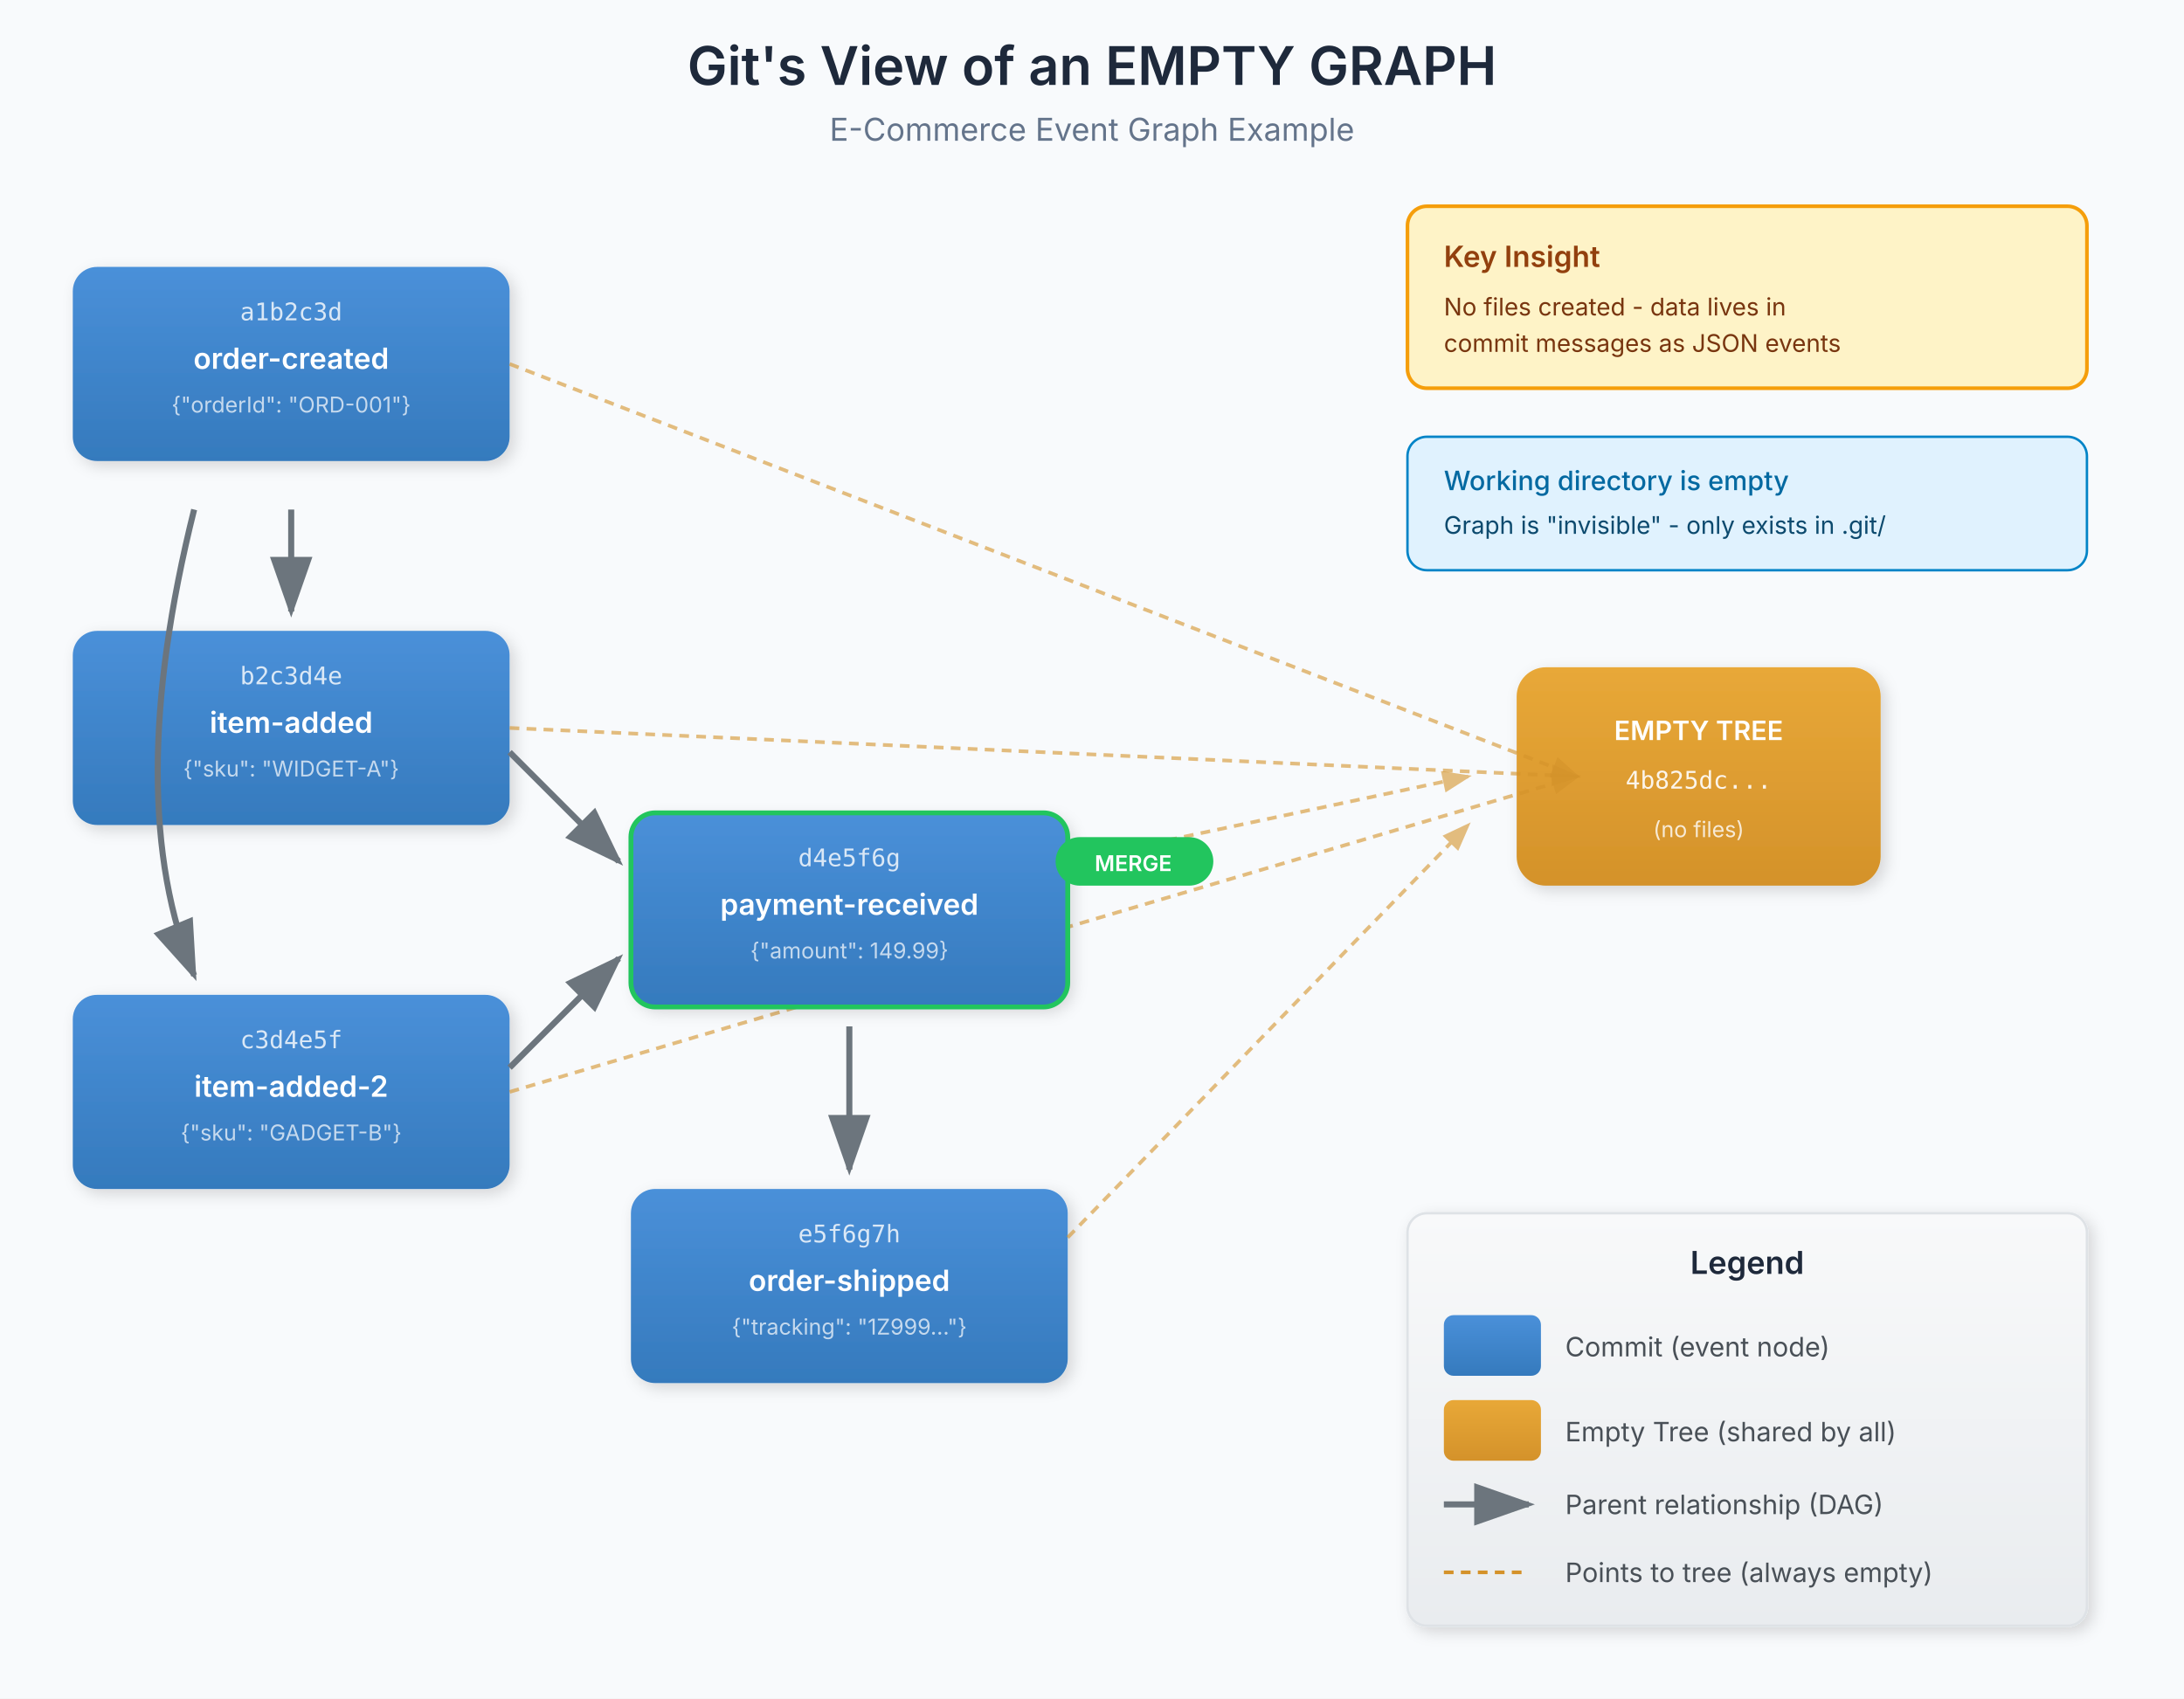
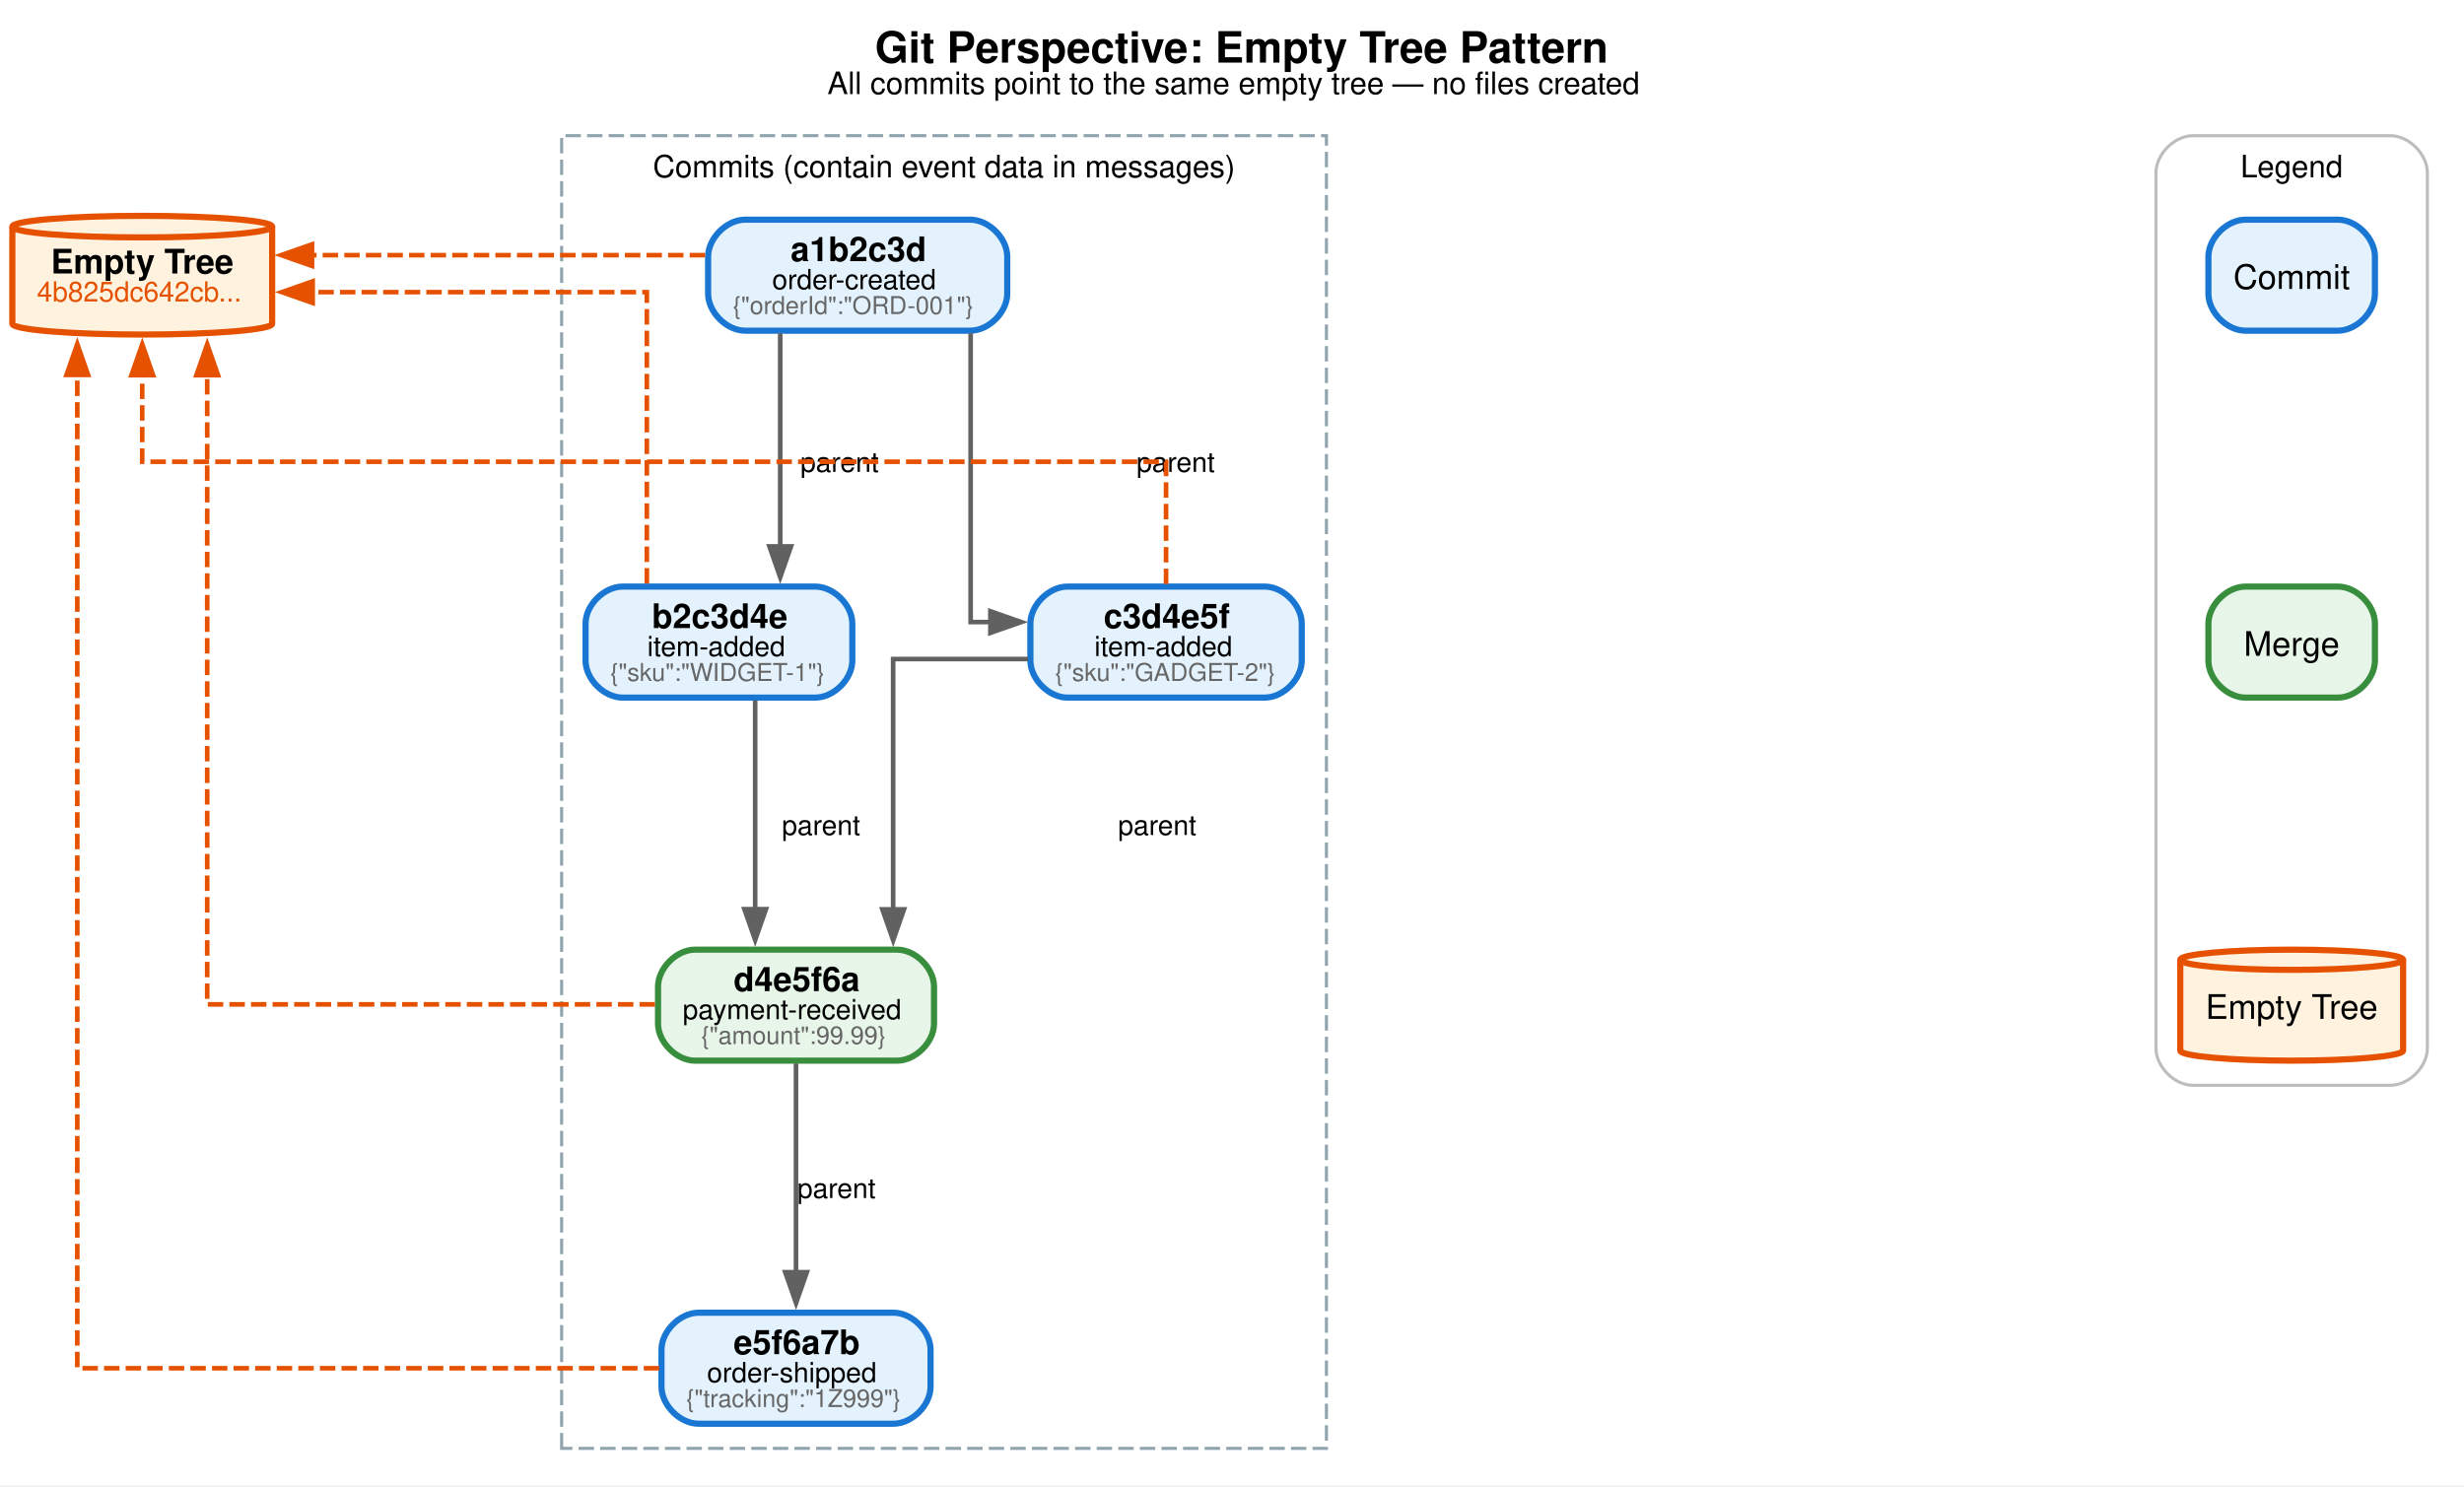
- <svg xmlns="http://www.w3.org/2000/svg" viewBox="0 0 900 700">
-   <defs>
-     <linearGradient id="commitGradient" x1="0%" y1="0%" x2="0%" y2="100%">
-       <stop offset="0%" style="stop-color:#4a90d9;stop-opacity:1" />
-       <stop offset="100%" style="stop-color:#357abd;stop-opacity:1" />
-     </linearGradient>
-     <linearGradient id="treeGradient" x1="0%" y1="0%" x2="0%" y2="100%">
-       <stop offset="0%" style="stop-color:#e8a838;stop-opacity:1" />
-       <stop offset="100%" style="stop-color:#d4922a;stop-opacity:1" />
-     </linearGradient>
-     <linearGradient id="legendGradient" x1="0%" y1="0%" x2="0%" y2="100%">
-       <stop offset="0%" style="stop-color:#f8f9fa;stop-opacity:1" />
-       <stop offset="100%" style="stop-color:#e9ecef;stop-opacity:1" />
-     </linearGradient>
-     <marker id="arrowhead" markerWidth="10" markerHeight="7" refX="9" refY="3.5" orient="auto">
-       <polygon points="0 0, 10 3.5, 0 7" fill="#6c757d" />
-     </marker>
-     <marker id="arrowheadTree" markerWidth="8" markerHeight="6" refX="7" refY="3" orient="auto">
-       <polygon points="0 0, 8 3, 0 6" fill="#d4922a" />
-     </marker>
-     <filter id="shadow" x="-20%" y="-20%" width="140%" height="140%">
-       <feDropShadow dx="2" dy="2" stdDeviation="3" flood-opacity="0.15" />
-     </filter>
-   </defs>
-   <rect width="900" height="700" fill="#f8fafc" />
-   <text x="450" y="35" text-anchor="middle" font-family="system-ui, -apple-system, sans-serif" font-size="22" font-weight="600" fill="#1e293b">Git's View of an EMPTY GRAPH</text>
-   <text x="450" y="58" text-anchor="middle" font-family="system-ui, -apple-system, sans-serif" font-size="13" fill="#64748b">E-Commerce Event Graph Example</text>
-   <g transform="translate(700, 320)">
-     <rect x="-75" y="-45" width="150" height="90" rx="12" fill="url(#treeGradient)" filter="url(#shadow)" />
-     <text x="0" y="-15" text-anchor="middle" font-family="system-ui, -apple-system, sans-serif" font-size="11" font-weight="600" fill="#fff">EMPTY TREE</text>
-     <text x="0" y="5" text-anchor="middle" font-family="ui-monospace, monospace" font-size="10" fill="#fff" opacity="0.9">4b825dc...</text>
-     <text x="0" y="25" text-anchor="middle" font-family="system-ui, -apple-system, sans-serif" font-size="9" fill="#fff" opacity="0.8">(no files)</text>
-   </g>
-   <g transform="translate(120, 150)">
-     <rect x="-90" y="-40" width="180" height="80" rx="10" fill="url(#commitGradient)" filter="url(#shadow)" />
-     <text x="0" y="-18" text-anchor="middle" font-family="ui-monospace, monospace" font-size="10" fill="#fff" opacity="0.8">a1b2c3d</text>
-     <text x="0" y="2" text-anchor="middle" font-family="system-ui, -apple-system, sans-serif" font-size="12" font-weight="600" fill="#fff">order-created</text>
-     <text x="0" y="20" text-anchor="middle" font-family="system-ui, -apple-system, sans-serif" font-size="9" fill="#fff" opacity="0.7">{"orderId": "ORD-001"}</text>
-     <line x1="90" y1="0" x2="530" y2="170" stroke="#d4922a" stroke-width="1.5" stroke-dasharray="4,3" marker-end="url(#arrowheadTree)" opacity="0.6" />
-   </g>
-   <g transform="translate(120, 300)">
-     <rect x="-90" y="-40" width="180" height="80" rx="10" fill="url(#commitGradient)" filter="url(#shadow)" />
-     <text x="0" y="-18" text-anchor="middle" font-family="ui-monospace, monospace" font-size="10" fill="#fff" opacity="0.8">b2c3d4e</text>
-     <text x="0" y="2" text-anchor="middle" font-family="system-ui, -apple-system, sans-serif" font-size="12" font-weight="600" fill="#fff">item-added</text>
-     <text x="0" y="20" text-anchor="middle" font-family="system-ui, -apple-system, sans-serif" font-size="9" fill="#fff" opacity="0.7">{"sku": "WIDGET-A"}</text>
-     <line x1="90" y1="0" x2="530" y2="20" stroke="#d4922a" stroke-width="1.5" stroke-dasharray="4,3" marker-end="url(#arrowheadTree)" opacity="0.6" />
-   </g>
-   <g transform="translate(120, 450)">
-     <rect x="-90" y="-40" width="180" height="80" rx="10" fill="url(#commitGradient)" filter="url(#shadow)" />
-     <text x="0" y="-18" text-anchor="middle" font-family="ui-monospace, monospace" font-size="10" fill="#fff" opacity="0.8">c3d4e5f</text>
-     <text x="0" y="2" text-anchor="middle" font-family="system-ui, -apple-system, sans-serif" font-size="12" font-weight="600" fill="#fff">item-added-2</text>
-     <text x="0" y="20" text-anchor="middle" font-family="system-ui, -apple-system, sans-serif" font-size="9" fill="#fff" opacity="0.7">{"sku": "GADGET-B"}</text>
-     <line x1="90" y1="0" x2="530" y2="-130" stroke="#d4922a" stroke-width="1.5" stroke-dasharray="4,3" marker-end="url(#arrowheadTree)" opacity="0.6" />
-   </g>
-   <g transform="translate(350, 375)">
-     <rect x="-90" y="-40" width="180" height="80" rx="10" fill="url(#commitGradient)" filter="url(#shadow)" />
-     <rect x="-90" y="-40" width="180" height="80" rx="10" fill="none" stroke="#22c55e" stroke-width="2" />
-     <text x="0" y="-18" text-anchor="middle" font-family="ui-monospace, monospace" font-size="10" fill="#fff" opacity="0.8">d4e5f6g</text>
-     <text x="0" y="2" text-anchor="middle" font-family="system-ui, -apple-system, sans-serif" font-size="12" font-weight="600" fill="#fff">payment-received</text>
-     <text x="0" y="20" text-anchor="middle" font-family="system-ui, -apple-system, sans-serif" font-size="9" fill="#fff" opacity="0.7">{"amount": 149.99}</text>
-     <line x1="90" y1="-20" x2="255" y2="-55" stroke="#d4922a" stroke-width="1.5" stroke-dasharray="4,3" marker-end="url(#arrowheadTree)" opacity="0.6" />
-   </g>
-   <g transform="translate(350, 530)">
-     <rect x="-90" y="-40" width="180" height="80" rx="10" fill="url(#commitGradient)" filter="url(#shadow)" />
-     <text x="0" y="-18" text-anchor="middle" font-family="ui-monospace, monospace" font-size="10" fill="#fff" opacity="0.8">e5f6g7h</text>
-     <text x="0" y="2" text-anchor="middle" font-family="system-ui, -apple-system, sans-serif" font-size="12" font-weight="600" fill="#fff">order-shipped</text>
-     <text x="0" y="20" text-anchor="middle" font-family="system-ui, -apple-system, sans-serif" font-size="9" fill="#fff" opacity="0.7">{"tracking": "1Z999..."}</text>
-     <line x1="90" y1="-20" x2="255" y2="-190" stroke="#d4922a" stroke-width="1.5" stroke-dasharray="4,3" marker-end="url(#arrowheadTree)" opacity="0.6" />
-   </g>
-   <line x1="120" y1="210" x2="120" y2="252" stroke="#6c757d" stroke-width="2.5" marker-end="url(#arrowhead)" />
-   <path d="M 80 210 Q 50 330 80 402" fill="none" stroke="#6c757d" stroke-width="2.5" marker-end="url(#arrowhead)" />
-   <line x1="210" y1="310" x2="255" y2="355" stroke="#6c757d" stroke-width="2.5" marker-end="url(#arrowhead)" />
-   <line x1="210" y1="440" x2="255" y2="395" stroke="#6c757d" stroke-width="2.5" marker-end="url(#arrowhead)" />
-   <line x1="350" y1="423" x2="350" y2="482" stroke="#6c757d" stroke-width="2.5" marker-end="url(#arrowhead)" />
-   <g transform="translate(580, 500)">
-     <rect x="0" y="0" width="280" height="170" rx="8" fill="url(#legendGradient)" stroke="#dee2e6" stroke-width="1" filter="url(#shadow)" />
-     <text x="140" y="25" text-anchor="middle" font-family="system-ui, -apple-system, sans-serif" font-size="13" font-weight="600" fill="#1e293b">Legend</text>
-     <rect x="15" y="42" width="40" height="25" rx="4" fill="url(#commitGradient)" />
-     <text x="65" y="59" font-family="system-ui, -apple-system, sans-serif" font-size="11" fill="#495057">Commit (event node)</text>
-     <rect x="15" y="77" width="40" height="25" rx="4" fill="url(#treeGradient)" />
-     <text x="65" y="94" font-family="system-ui, -apple-system, sans-serif" font-size="11" fill="#495057">Empty Tree (shared by all)</text>
-     <line x1="15" y1="120" x2="50" y2="120" stroke="#6c757d" stroke-width="2.5" marker-end="url(#arrowhead)" />
-     <text x="65" y="124" font-family="system-ui, -apple-system, sans-serif" font-size="11" fill="#495057">Parent relationship (DAG)</text>
-     <line x1="15" y1="148" x2="50" y2="148" stroke="#d4922a" stroke-width="1.5" stroke-dasharray="4,3" />
-     <text x="65" y="152" font-family="system-ui, -apple-system, sans-serif" font-size="11" fill="#495057">Points to tree (always empty)</text>
-   </g>
-   <g transform="translate(580, 85)">
-     <rect x="0" y="0" width="280" height="75" rx="8" fill="#fef3c7" stroke="#f59e0b" stroke-width="1.5" />
-     <text x="15" y="25" font-family="system-ui, -apple-system, sans-serif" font-size="12" font-weight="600" fill="#92400e">Key Insight</text>
-     <text x="15" y="45" font-family="system-ui, -apple-system, sans-serif" font-size="10" fill="#78350f">No files created - data lives in</text>
-     <text x="15" y="60" font-family="system-ui, -apple-system, sans-serif" font-size="10" fill="#78350f">commit messages as JSON events</text>
-   </g>
-   <g transform="translate(435, 345)">
-     <rect x="0" y="0" width="65" height="20" rx="10" fill="#22c55e" />
-     <text x="32" y="14" text-anchor="middle" font-family="system-ui, -apple-system, sans-serif" font-size="9" font-weight="600" fill="#fff">MERGE</text>
-   </g>
-   <g transform="translate(580, 180)">
-     <rect x="0" y="0" width="280" height="55" rx="8" fill="#e0f2fe" stroke="#0284c7" stroke-width="1" />
-     <text x="15" y="22" font-family="system-ui, -apple-system, sans-serif" font-size="11" font-weight="500" fill="#0369a1">Working directory is empty</text>
-     <text x="15" y="40" font-family="system-ui, -apple-system, sans-serif" font-size="10" fill="#0c4a6e">Graph is "invisible" - only exists in .git/</text>
+ <svg xmlns="http://www.w3.org/2000/svg" width="799pt" height="482pt" viewBox="0.00 0.00 799.00 482.00">
+   <g id="graph0" class="graph" transform="scale(1 1) rotate(0) translate(4 477.75)">
+     <polygon fill="white" stroke="none" points="-4,4 -4,-477.75 795.12,-477.75 795.12,4 -4,4" />
+     <text xml:space="preserve" text-anchor="start" x="279.69" y="-457.45" font-family="Helvetica,sans-Serif" font-weight="bold" font-size="14.00">Git Perspective: Empty Tree Pattern</text>
+     <text xml:space="preserve" text-anchor="start" x="264.31" y="-447.25" font-family="Helvetica,sans-Serif" font-size="10.00">All commits point to the same empty tree — no files created</text>
+     <g id="clust1" class="cluster">
+       <polygon fill="white" stroke="#90a4ae" stroke-dasharray="5,2" points="178.12,-8 178.12,-433.75 426.12,-433.75 426.12,-8 178.12,-8" />
+       <text xml:space="preserve" text-anchor="middle" x="302.12" y="-420.25" font-family="Helvetica,sans-Serif" font-size="10.00">Commits (contain event data in messages)</text>
+     </g>
+     <g id="clust2" class="cluster">
+       <path fill="white" stroke="#bdbdbd" d="M707.12,-125.75C707.12,-125.75 771.12,-125.75 771.12,-125.75 777.12,-125.75 783.12,-131.75 783.12,-137.75 783.12,-137.75 783.12,-421.75 783.12,-421.75 783.12,-427.75 777.12,-433.75 771.12,-433.75 771.12,-433.75 707.12,-433.75 707.12,-433.75 701.12,-433.75 695.12,-427.75 695.12,-421.75 695.12,-421.75 695.12,-137.75 695.12,-137.75 695.12,-131.75 701.12,-125.75 707.12,-125.75" />
+       <text xml:space="preserve" text-anchor="middle" x="739.12" y="-420.25" font-family="Helvetica,sans-Serif" font-size="10.00">Legend</text>
+     </g>
+     <g id="node1" class="node">
+       <path fill="#fff3e0" stroke="#e65100" stroke-width="2" d="M84.25,-404.25C84.25,-406.18 65.37,-407.75 42.12,-407.75 18.88,-407.75 0,-406.18 0,-404.25 0,-404.25 0,-372.75 0,-372.75 0,-370.82 18.88,-369.25 42.12,-369.25 65.37,-369.25 84.25,-370.82 84.25,-372.75 84.25,-372.75 84.25,-404.25 84.25,-404.25" />
+       <path fill="none" stroke="#e65100" stroke-width="2" d="M84.25,-404.25C84.25,-402.32 65.37,-400.75 42.12,-400.75 18.88,-400.75 0,-402.32 0,-404.25" />
+       <text xml:space="preserve" text-anchor="start" x="12.5" y="-389.05" font-family="Helvetica,sans-Serif" font-weight="bold" font-size="11.00">Empty Tree</text>
+       <text xml:space="preserve" text-anchor="start" x="8" y="-379.95" font-family="Helvetica,sans-Serif" font-size="9.00" fill="#e65100">4b825dc642cb...</text>
+     </g>
+     <g id="node2" class="node">
+       <path fill="#e3f2fd" stroke="#1976d2" stroke-width="2" d="M310.62,-406.5C310.62,-406.5 237.62,-406.5 237.62,-406.5 231.62,-406.5 225.62,-400.5 225.62,-394.5 225.62,-394.5 225.62,-382.5 225.62,-382.5 225.62,-376.5 231.62,-370.5 237.62,-370.5 237.62,-370.5 310.62,-370.5 310.62,-370.5 316.62,-370.5 322.62,-376.5 322.62,-382.5 322.62,-382.5 322.62,-394.5 322.62,-394.5 322.62,-400.5 316.62,-406.5 310.62,-406.5" />
+       <text xml:space="preserve" text-anchor="start" x="252.38" y="-393.05" font-family="Helvetica,sans-Serif" font-weight="bold" font-size="11.00">a1b2c3d</text>
+       <text xml:space="preserve" text-anchor="start" x="246.38" y="-383.95" font-family="Helvetica,sans-Serif" font-size="9.00">order-created</text>
+       <text xml:space="preserve" text-anchor="start" x="233.62" y="-375.9" font-family="Helvetica,sans-Serif" font-size="8.00" fill="#666666">{"orderId":"ORD-001"}</text>
+     </g>
+     <g id="edge6" class="edge">
+       <path fill="none" stroke="#e65100" stroke-width="1.5" stroke-dasharray="5,2" d="M224.64,-395C224.64,-395 97.18,-395 97.18,-395" />
+       <polygon fill="#e65100" stroke="#e65100" stroke-width="1.5" points="97.18,-391.5 87.18,-395 97.18,-398.5 97.18,-391.5" />
+     </g>
+     <g id="node3" class="node">
+       <path fill="#e3f2fd" stroke="#1976d2" stroke-width="2" d="M260.38,-287.5C260.38,-287.5 197.88,-287.5 197.88,-287.5 191.88,-287.5 185.88,-281.5 185.88,-275.5 185.88,-275.5 185.88,-263.5 185.88,-263.5 185.88,-257.5 191.88,-251.5 197.88,-251.5 197.88,-251.5 260.38,-251.5 260.38,-251.5 266.38,-251.5 272.38,-257.5 272.38,-263.5 272.38,-263.5 272.38,-275.5 272.38,-275.5 272.38,-281.5 266.38,-287.5 260.38,-287.5" />
+       <text xml:space="preserve" text-anchor="start" x="207.38" y="-274.05" font-family="Helvetica,sans-Serif" font-weight="bold" font-size="11.00">b2c3d4e</text>
+       <text xml:space="preserve" text-anchor="start" x="205.88" y="-264.95" font-family="Helvetica,sans-Serif" font-size="9.00">item-added</text>
+       <text xml:space="preserve" text-anchor="start" x="193.88" y="-256.9" font-family="Helvetica,sans-Serif" font-size="8.00" fill="#666666">{"sku":"WIDGET-1"}</text>
+     </g>
+     <g id="edge1" class="edge">
+       <path fill="none" stroke="#616161" stroke-width="1.5" d="M249,-369.64C249,-369.64 249,-300.54 249,-300.54" />
+       <polygon fill="#616161" stroke="#616161" stroke-width="1.5" points="252.5,-300.54 249,-290.54 245.5,-300.54 252.5,-300.54" />
+       <text xml:space="preserve" text-anchor="middle" x="268.25" y="-324.7" font-family="Helvetica,sans-Serif" font-size="9.00">parent</text>
+     </g>
+     <g id="node4" class="node">
+       <path fill="#e3f2fd" stroke="#1976d2" stroke-width="2" d="M406.12,-287.5C406.12,-287.5 342.12,-287.5 342.12,-287.5 336.12,-287.5 330.12,-281.5 330.12,-275.5 330.12,-275.5 330.12,-263.5 330.12,-263.5 330.12,-257.5 336.12,-251.5 342.12,-251.5 342.12,-251.5 406.12,-251.5 406.12,-251.5 412.12,-251.5 418.12,-257.5 418.12,-263.5 418.12,-263.5 418.12,-275.5 418.12,-275.5 418.12,-281.5 412.12,-287.5 406.12,-287.5" />
+       <text xml:space="preserve" text-anchor="start" x="353.88" y="-274.05" font-family="Helvetica,sans-Serif" font-weight="bold" font-size="11.00">c3d4e5f</text>
+       <text xml:space="preserve" text-anchor="start" x="350.88" y="-264.95" font-family="Helvetica,sans-Serif" font-size="9.00">item-added</text>
+       <text xml:space="preserve" text-anchor="start" x="338.12" y="-256.9" font-family="Helvetica,sans-Serif" font-size="8.00" fill="#666666">{"sku":"GADGET-2"}</text>
+     </g>
+     <g id="edge2" class="edge">
+       <path fill="none" stroke="#616161" stroke-width="1.5" d="M310.75,-369.67C310.75,-337.64 310.75,-276 310.75,-276 310.75,-276 317.15,-276 317.15,-276" />
+       <polygon fill="#616161" stroke="#616161" stroke-width="1.5" points="317.15,-279.5 327.15,-276 317.15,-272.5 317.15,-279.5" />
+       <text xml:space="preserve" text-anchor="middle" x="377.25" y="-324.7" font-family="Helvetica,sans-Serif" font-size="9.00">parent</text>
+     </g>
+     <g id="edge7" class="edge">
+       <path fill="none" stroke="#e65100" stroke-width="1.5" stroke-dasharray="5,2" d="M205.75,-288.5C205.75,-320.81 205.75,-383 205.75,-383 205.75,-383 97.39,-383 97.39,-383" />
+       <polygon fill="#e65100" stroke="#e65100" stroke-width="1.5" points="97.39,-379.5 87.39,-383 97.39,-386.5 97.39,-379.5" />
+     </g>
+     <g id="node5" class="node">
+       <path fill="#e8f5e9" stroke="#388e3c" stroke-width="2" d="M286.88,-169.75C286.88,-169.75 221.38,-169.75 221.38,-169.75 215.38,-169.75 209.38,-163.75 209.38,-157.75 209.38,-157.75 209.38,-145.75 209.38,-145.75 209.38,-139.75 215.38,-133.75 221.38,-133.75 221.38,-133.75 286.88,-133.75 286.88,-133.75 292.88,-133.75 298.88,-139.75 298.88,-145.75 298.88,-145.75 298.88,-157.75 298.88,-157.75 298.88,-163.75 292.88,-169.75 286.88,-169.75" />
+       <text xml:space="preserve" text-anchor="start" x="233.88" y="-156.3" font-family="Helvetica,sans-Serif" font-weight="bold" font-size="11.00">d4e5f6a</text>
+       <text xml:space="preserve" text-anchor="start" x="217.38" y="-147.2" font-family="Helvetica,sans-Serif" font-size="9.00">payment-received</text>
+       <text xml:space="preserve" text-anchor="start" x="223.38" y="-139.15" font-family="Helvetica,sans-Serif" font-size="8.00" fill="#666666">{"amount":99.99}</text>
+     </g>
+     <g id="edge3" class="edge">
+       <path fill="none" stroke="#616161" stroke-width="1.5" d="M240.88,-250.58C240.88,-250.58 240.88,-182.89 240.88,-182.89" />
+       <polygon fill="#616161" stroke="#616161" stroke-width="1.5" points="244.38,-182.89 240.88,-172.89 237.38,-182.89 244.38,-182.89" />
+       <text xml:space="preserve" text-anchor="middle" x="262.25" y="-206.95" font-family="Helvetica,sans-Serif" font-size="9.00">parent</text>
+     </g>
+     <g id="edge8" class="edge">
+       <path fill="none" stroke="#e65100" stroke-width="1.5" stroke-dasharray="5,2" d="M374.12,-288.33C374.12,-305.43 374.12,-328 374.12,-328 374.12,-328 42.12,-328 42.12,-328 42.12,-328 42.12,-356.08 42.12,-356.08" />
+       <polygon fill="#e65100" stroke="#e65100" stroke-width="1.5" points="38.63,-356.08 42.13,-366.08 45.63,-356.08 38.63,-356.08" />
+     </g>
+     <g id="edge4" class="edge">
+       <path fill="none" stroke="#616161" stroke-width="1.5" d="M329.36,-264C307.41,-264 285.62,-264 285.62,-264 285.62,-264 285.62,-182.81 285.62,-182.81" />
+       <polygon fill="#616161" stroke="#616161" stroke-width="1.5" points="289.13,-182.81 285.63,-172.81 282.13,-182.81 289.13,-182.81" />
+       <text xml:space="preserve" text-anchor="middle" x="371.25" y="-206.95" font-family="Helvetica,sans-Serif" font-size="9.00">parent</text>
+     </g>
+     <g id="edge9" class="edge">
+       <path fill="none" stroke="#e65100" stroke-width="1.5" stroke-dasharray="5,2" d="M208.39,-152C151.9,-152 63.19,-152 63.19,-152 63.19,-152 63.19,-356.07 63.19,-356.07" />
+       <polygon fill="#e65100" stroke="#e65100" stroke-width="1.5" points="59.69,-356.07 63.19,-366.07 66.69,-356.07 59.69,-356.07" />
+     </g>
+     <g id="node6" class="node">
+       <path fill="#e3f2fd" stroke="#1976d2" stroke-width="2" d="M285.75,-52C285.75,-52 222.5,-52 222.5,-52 216.5,-52 210.5,-46 210.5,-40 210.5,-40 210.5,-28 210.5,-28 210.5,-22 216.5,-16 222.5,-16 222.5,-16 285.75,-16 285.75,-16 291.75,-16 297.75,-22 297.75,-28 297.75,-28 297.75,-40 297.75,-40 297.75,-46 291.75,-52 285.75,-52" />
+       <text xml:space="preserve" text-anchor="start" x="233.88" y="-38.55" font-family="Helvetica,sans-Serif" font-weight="bold" font-size="11.00">e5f6a7b</text>
+       <text xml:space="preserve" text-anchor="start" x="225.25" y="-29.45" font-family="Helvetica,sans-Serif" font-size="9.00">order-shipped</text>
+       <text xml:space="preserve" text-anchor="start" x="218.5" y="-21.4" font-family="Helvetica,sans-Serif" font-size="8.00" fill="#666666">{"tracking":"1Z999"}</text>
+     </g>
+     <g id="edge5" class="edge">
+       <path fill="none" stroke="#616161" stroke-width="1.5" d="M254.12,-132.83C254.12,-132.83 254.12,-65.14 254.12,-65.14" />
+       <polygon fill="#616161" stroke="#616161" stroke-width="1.5" points="257.63,-65.14 254.13,-55.14 250.63,-65.14 257.63,-65.14" />
+       <text xml:space="preserve" text-anchor="middle" x="267.25" y="-89.2" font-family="Helvetica,sans-Serif" font-size="9.00">parent</text>
+     </g>
+     <g id="edge10" class="edge">
+       <path fill="none" stroke="#e65100" stroke-width="1.5" stroke-dasharray="5,2" d="M209.74,-34C142.12,-34 21.06,-34 21.06,-34 21.06,-34 21.06,-356.15 21.06,-356.15" />
+       <polygon fill="#e65100" stroke="#e65100" stroke-width="1.5" points="17.56,-356.15 21.06,-366.15 24.56,-356.15 17.56,-356.15" />
+     </g>
+     <g id="node7" class="node">
+       <path fill="#e3f2fd" stroke="#1976d2" stroke-width="2" d="M754.12,-406.5C754.12,-406.5 724.12,-406.5 724.12,-406.5 718.12,-406.5 712.12,-400.5 712.12,-394.5 712.12,-394.5 712.12,-382.5 712.12,-382.5 712.12,-376.5 718.12,-370.5 724.12,-370.5 724.12,-370.5 754.12,-370.5 754.12,-370.5 760.12,-370.5 766.12,-376.5 766.12,-382.5 766.12,-382.5 766.12,-394.5 766.12,-394.5 766.12,-400.5 760.12,-406.5 754.12,-406.5" />
+       <text xml:space="preserve" text-anchor="middle" x="739.12" y="-384.05" font-family="Helvetica,sans-Serif" font-size="11.00">Commit</text>
+     </g>
+     <g id="node8" class="node">
+       <path fill="#e8f5e9" stroke="#388e3c" stroke-width="2" d="M754.12,-287.5C754.12,-287.5 724.12,-287.5 724.12,-287.5 718.12,-287.5 712.12,-281.5 712.12,-275.5 712.12,-275.5 712.12,-263.5 712.12,-263.5 712.12,-257.5 718.12,-251.5 724.12,-251.5 724.12,-251.5 754.12,-251.5 754.12,-251.5 760.12,-251.5 766.12,-257.5 766.12,-263.5 766.12,-263.5 766.12,-275.5 766.12,-275.5 766.12,-281.5 760.12,-287.5 754.12,-287.5" />
+       <text xml:space="preserve" text-anchor="middle" x="739.12" y="-265.05" font-family="Helvetica,sans-Serif" font-size="11.00">Merge</text>
+     </g>
+     <g id="node9" class="node">
+       <path fill="#fff3e0" stroke="#e65100" stroke-width="2" d="M775.25,-166.48C775.25,-168.28 759.06,-169.75 739.12,-169.75 719.19,-169.75 703,-168.28 703,-166.48 703,-166.48 703,-137.02 703,-137.02 703,-135.22 719.19,-133.75 739.12,-133.75 759.06,-133.75 775.25,-135.22 775.25,-137.02 775.25,-137.02 775.25,-166.48 775.25,-166.48" />
+       <path fill="none" stroke="#e65100" stroke-width="2" d="M775.25,-166.48C775.25,-164.67 759.06,-163.2 739.12,-163.2 719.19,-163.2 703,-164.67 703,-166.48" />
+       <text xml:space="preserve" text-anchor="middle" x="739.12" y="-147.3" font-family="Helvetica,sans-Serif" font-size="11.00">Empty Tree</text>
+     </g>
  </g>
</svg>
